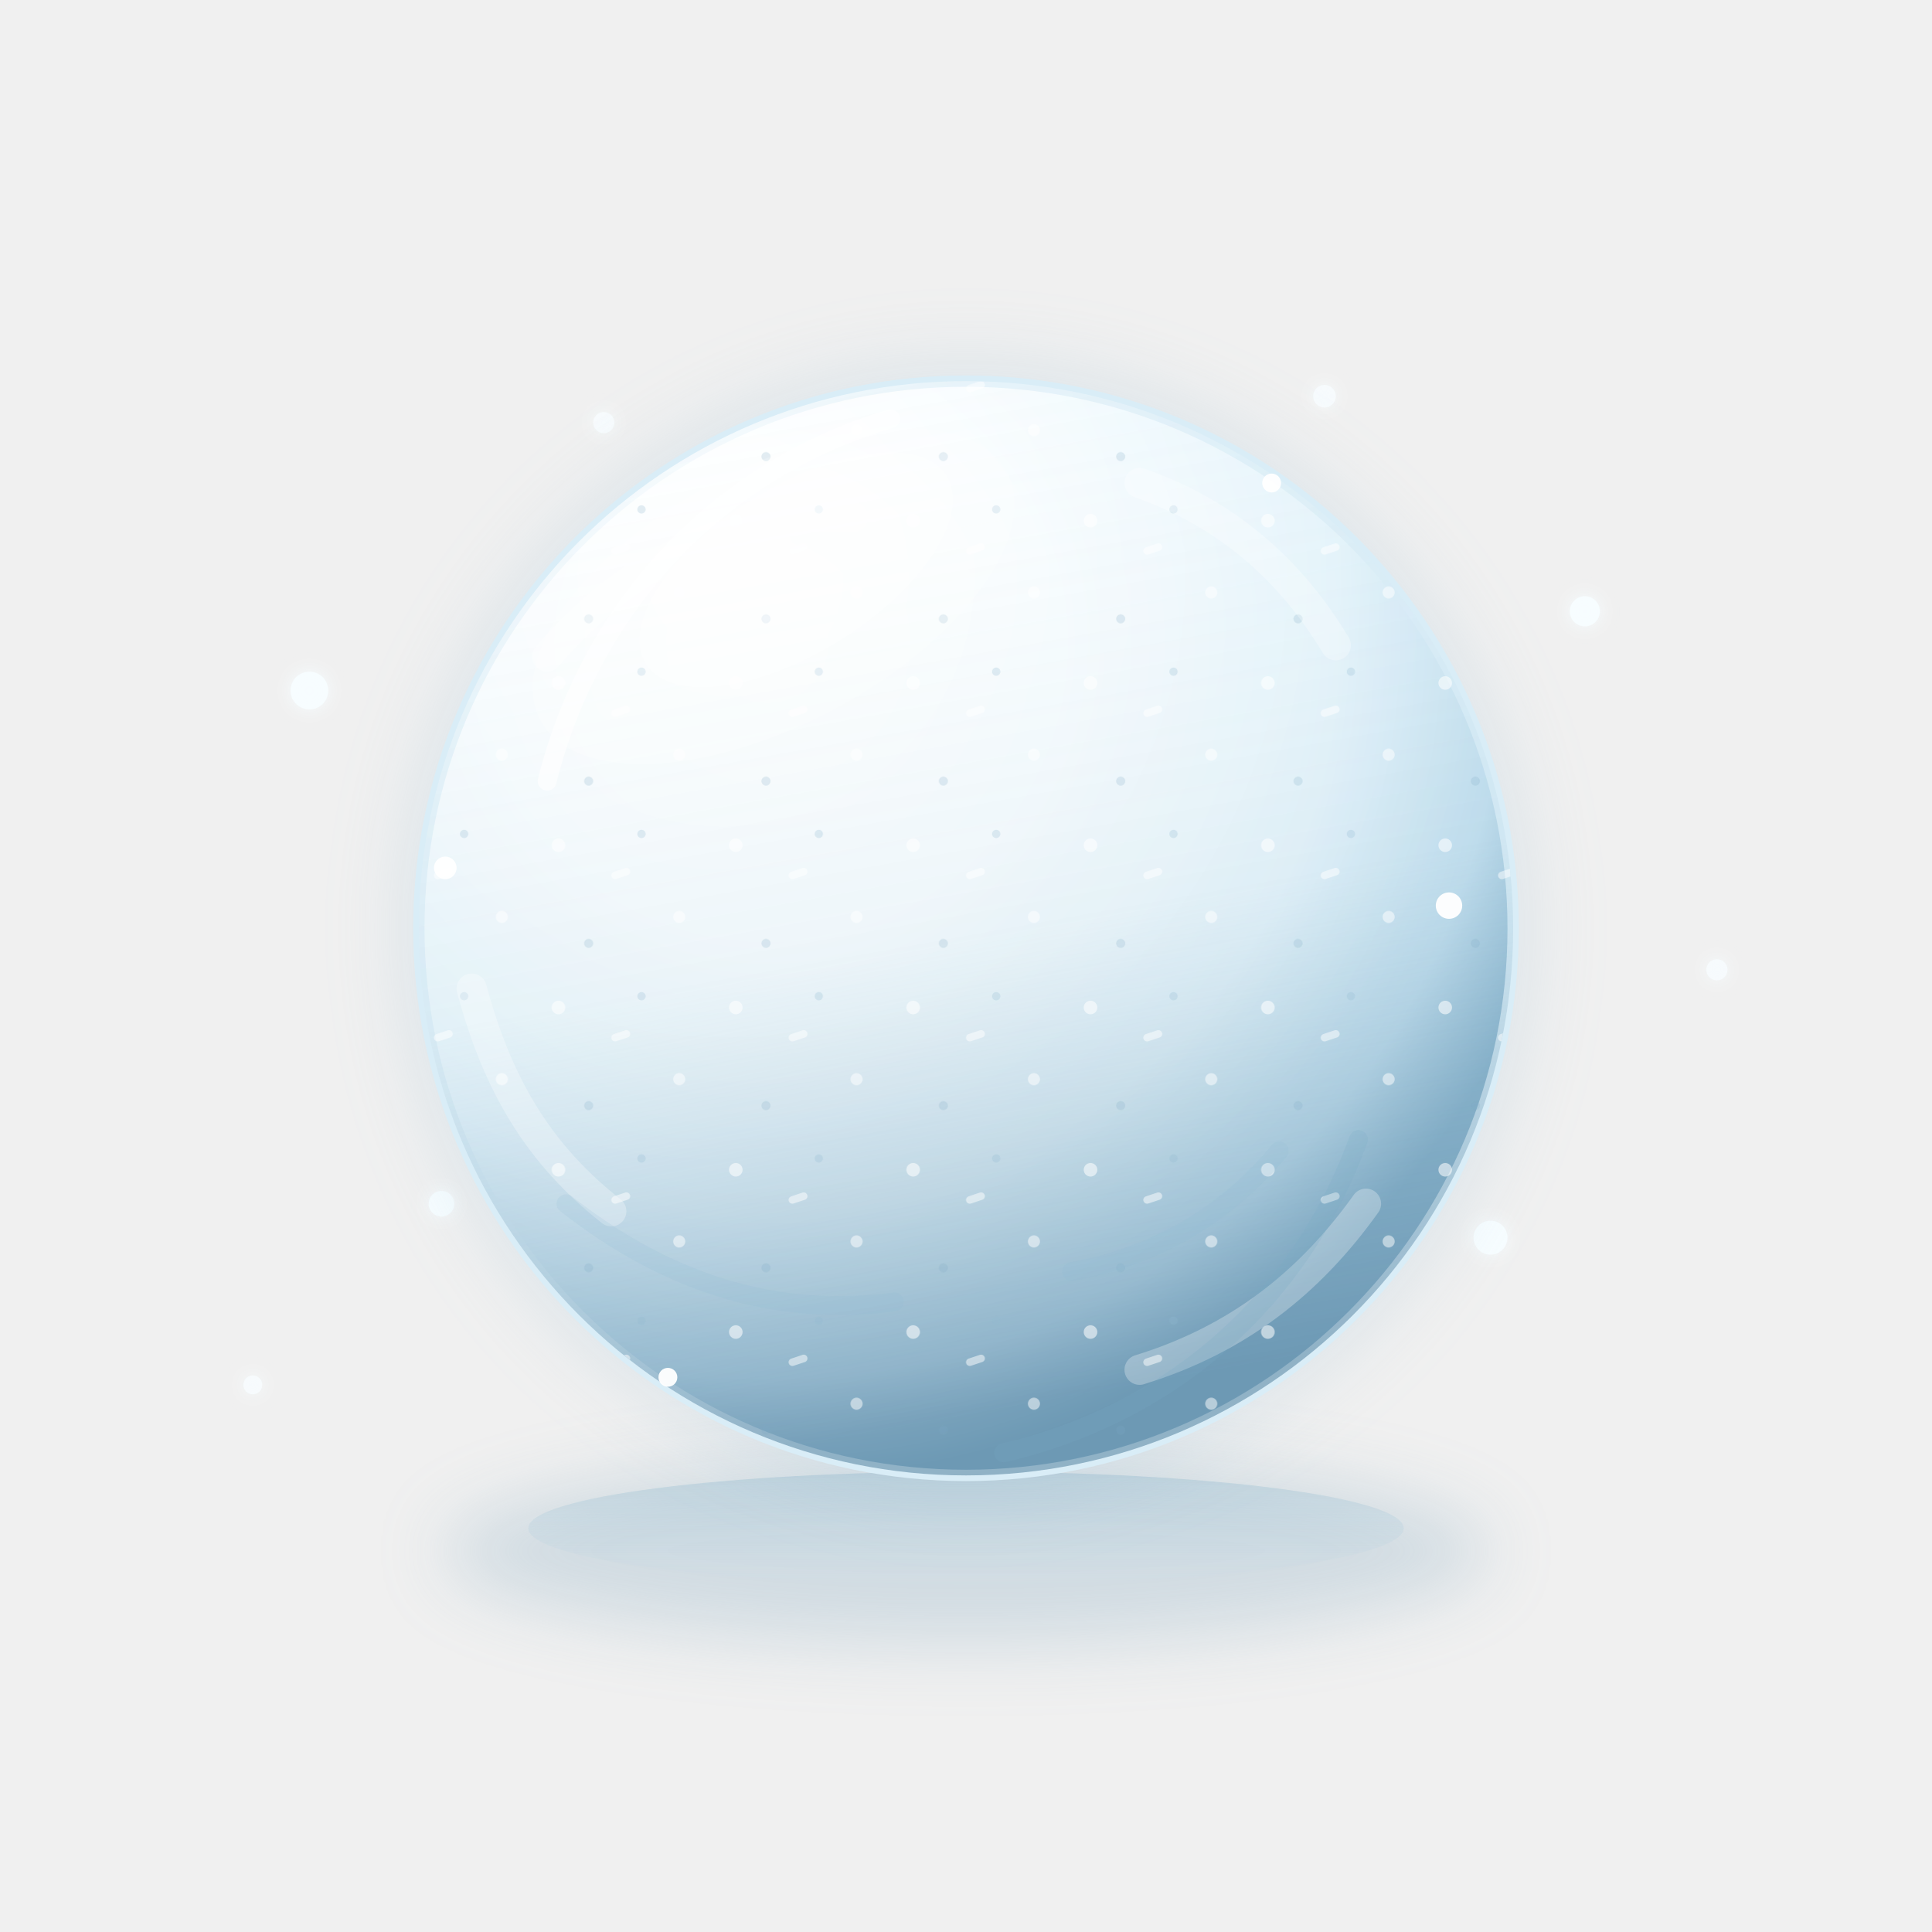
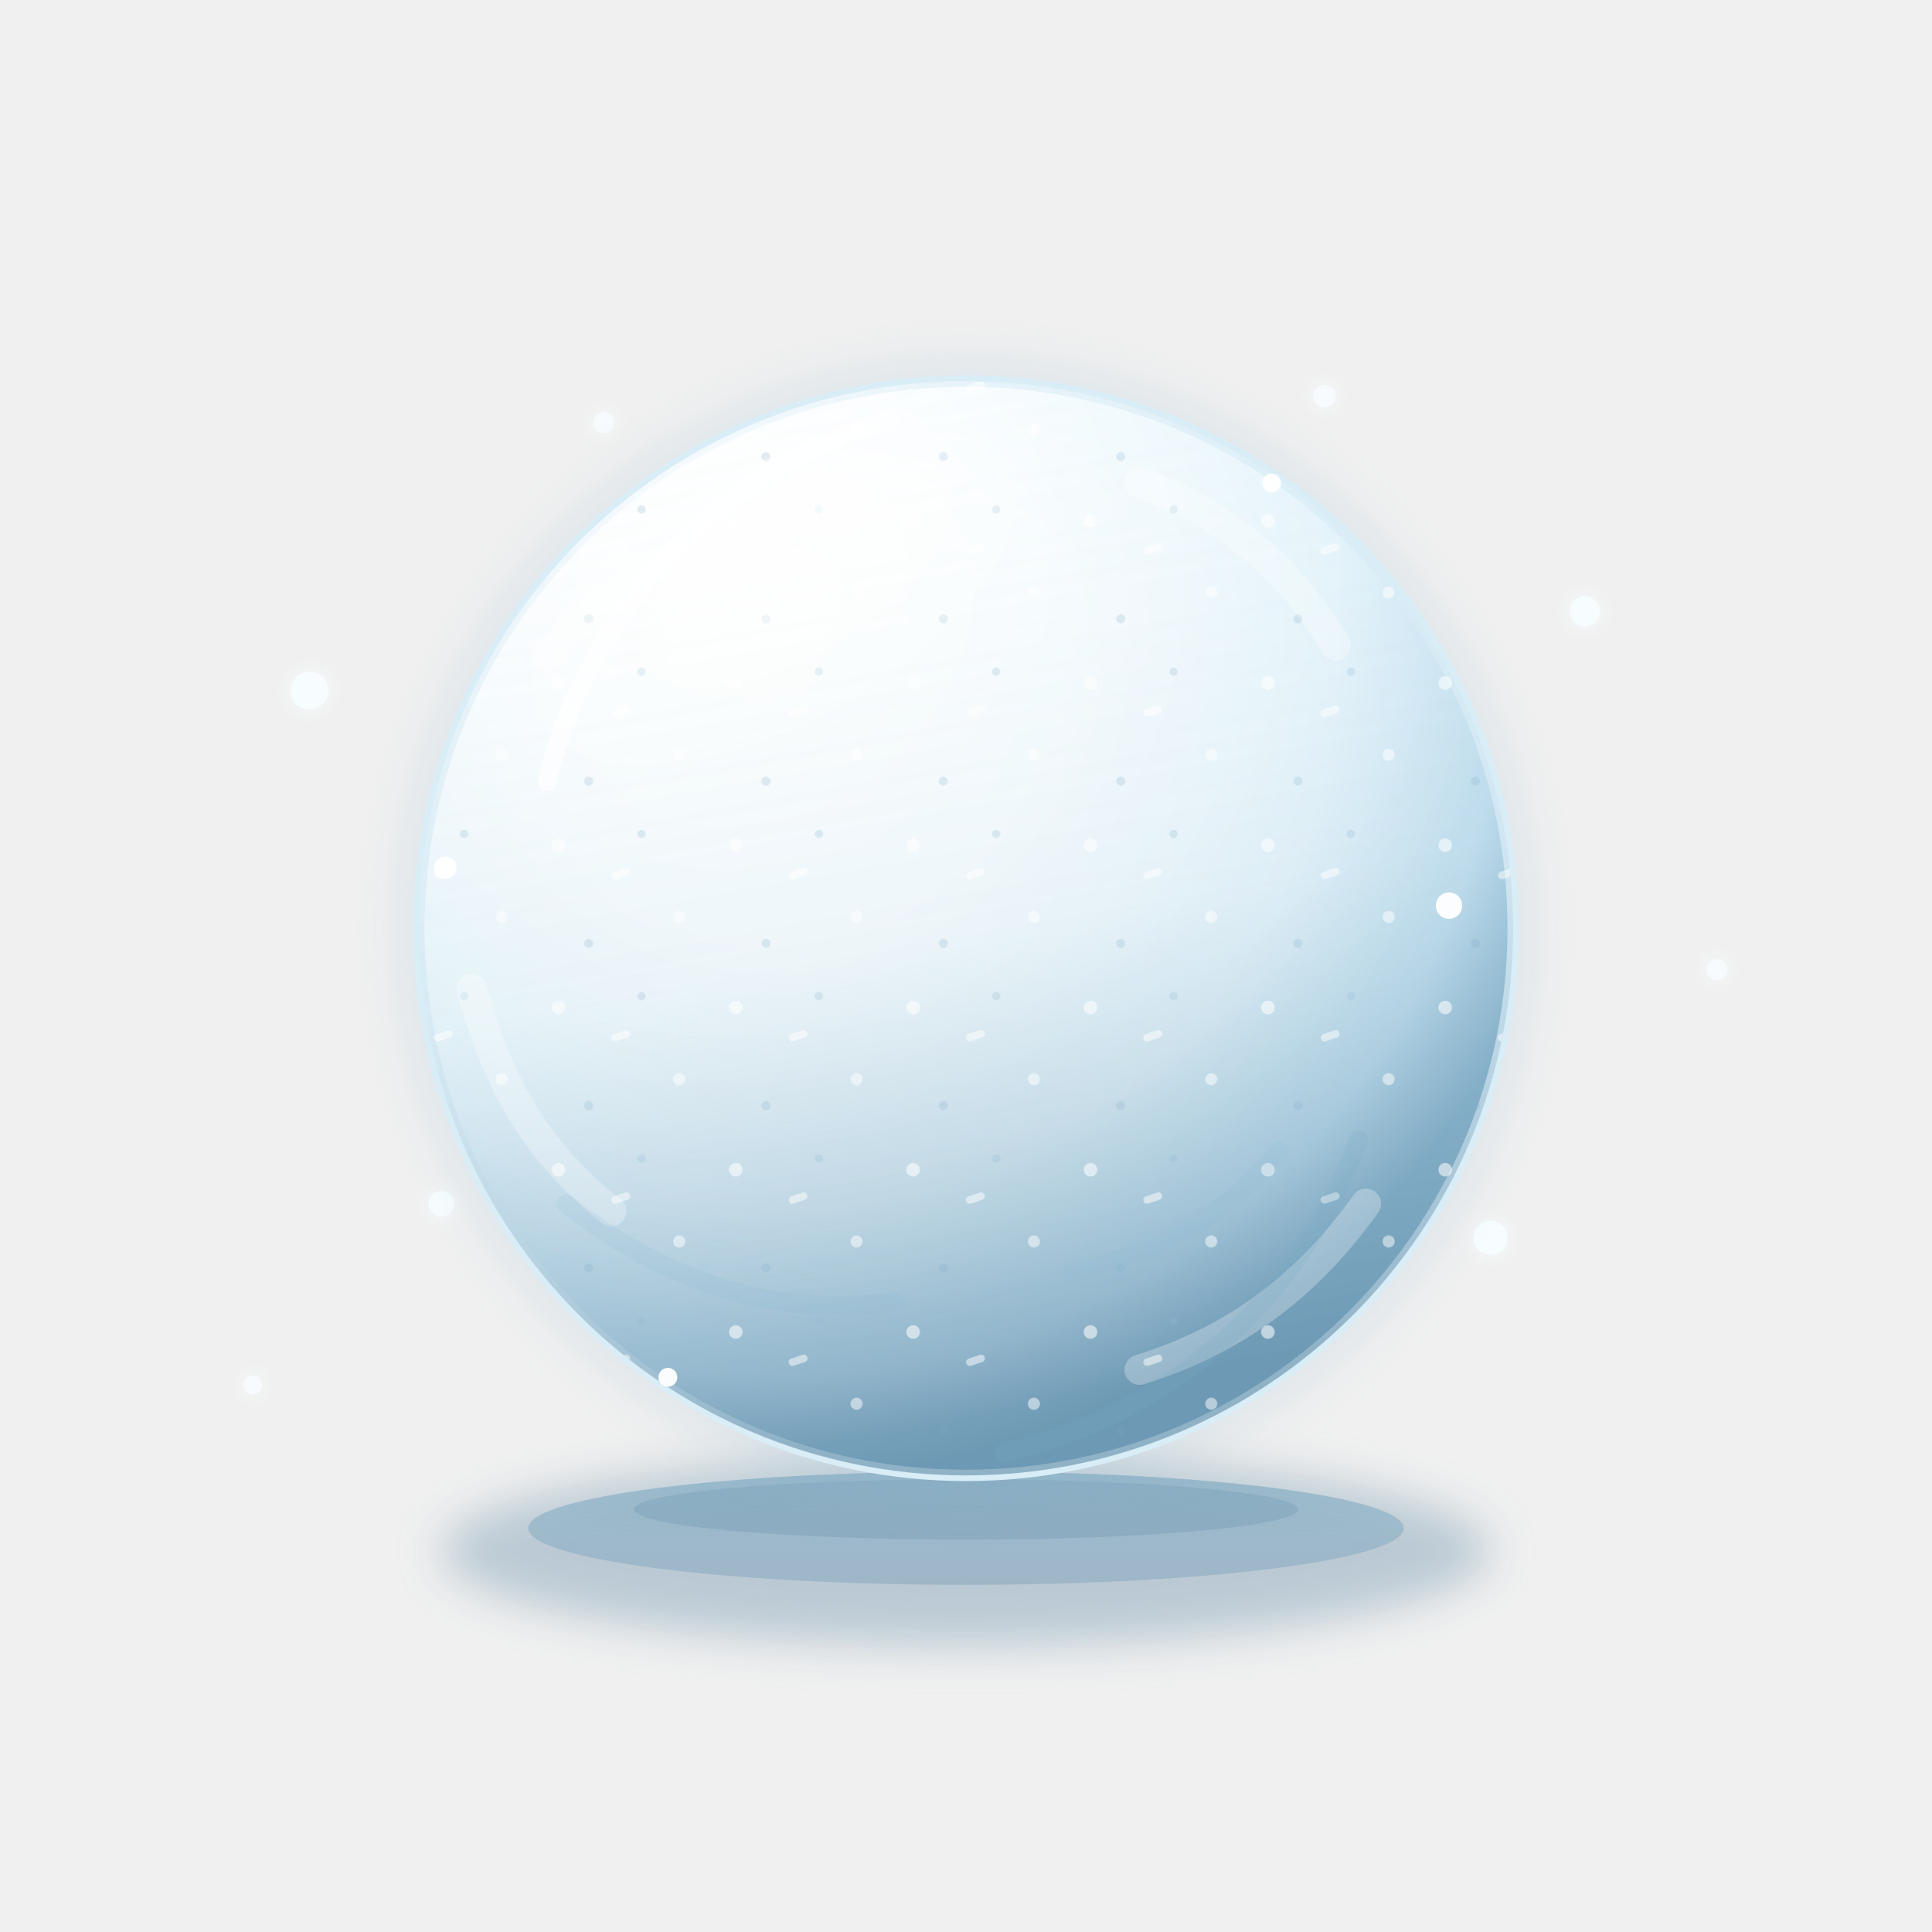
<svg xmlns="http://www.w3.org/2000/svg" width="512" height="512" viewBox="0 0 512 512">
  <defs>
    <radialGradient id="snow" cx="32%" cy="24%" r="76%">
      <stop offset="0" stop-color="#fff" />
      <stop offset=".34" stop-color="#f8fdff" />
      <stop offset=".68" stop-color="#e5f4fb" />
      <stop offset=".88" stop-color="#c4e0ef" />
      <stop offset="1" stop-color="#8eb8d0" />
    </radialGradient>
    <radialGradient id="shine" cx="28%" cy="18%" r="70%">
      <stop offset="0" stop-color="#fff" stop-opacity=".98" />
      <stop offset=".42" stop-color="#fff" stop-opacity=".36" />
      <stop offset="1" stop-color="#fff" stop-opacity="0" />
    </radialGradient>
    <linearGradient id="lowerShade" x1="0" y1="0" x2=".18" y2="1">
      <stop offset="0" stop-color="#d8edf7" stop-opacity="0" />
      <stop offset=".58" stop-color="#8fb9d0" stop-opacity=".12" />
      <stop offset="1" stop-color="#527f9d" stop-opacity=".54" />
    </linearGradient>
    <linearGradient id="ground" x1="0" y1="0" x2="0" y2="1">
-       <stop offset="0" stop-color="#7faec7" stop-opacity=".32" />
+       <stop offset="0" stop-color="#7faec7" stop-opacity=".48" />
      <stop offset="1" stop-color="#a9d2e5" stop-opacity="0" />
    </linearGradient>
    <filter id="soft" x="-40%" y="-40%" width="180%" height="180%">
-       <feGaussianBlur stdDeviation="9" />
+       <feGaussianBlur stdDeviation="6" />
    </filter>
    <filter id="flakeGlow" x="-200%" y="-200%" width="500%" height="500%">
      <feGaussianBlur stdDeviation="2.2" result="b" />
      <feMerge>
        <feMergeNode in="b" />
        <feMergeNode in="SourceGraphic" />
      </feMerge>
    </filter>
    <clipPath id="ballClip">
      <circle cx="256" cy="246" r="145" />
    </clipPath>
    <pattern id="grain" width="47" height="43" patternUnits="userSpaceOnUse">
      <circle cx="7" cy="9" r="1.8" fill="#fff" opacity=".8" />
      <circle cx="29" cy="6" r="1.1" fill="#8fb9d0" opacity=".36" />
      <circle cx="39" cy="28" r="1.6" fill="#fff" opacity=".72" />
      <circle cx="15" cy="35" r="1.2" fill="#7da9c2" opacity=".3" />
      <path d="M22 17l3-1" stroke="#fff" stroke-width="2" stroke-linecap="round" opacity=".72" />
    </pattern>
  </defs>
-   <ellipse cx="256" cy="411" rx="139" ry="25" fill="#719db8" opacity=".24" filter="url(#soft)" />
+   <ellipse cx="256" cy="411" rx="139" ry="25" fill="#527f9d" opacity=".34" filter="url(#soft)" />
+   <ellipse cx="256" cy="405" rx="116" ry="15" fill="#638eaa" opacity=".32" />
+   <ellipse cx="256" cy="400" rx="88" ry="8" fill="#456f8b" opacity=".22" />
  <ellipse cx="256" cy="405" rx="116" ry="15" fill="url(#ground)" />
  <g fill="#f7fdff" filter="url(#flakeGlow)">
    <g opacity=".95">
      <circle cx="82" cy="183" r="5">
        <animate attributeName="cy" values="183;278;183" dur="3.8s" repeatCount="indefinite" />
      </circle>
      <circle cx="420" cy="162" r="4">
        <animate attributeName="cy" values="162;270;162" dur="4.4s" repeatCount="indefinite" />
      </circle>
      <circle cx="117" cy="319" r="3.4">
        <animate attributeName="cy" values="319;390;319" dur="3.2s" repeatCount="indefinite" />
      </circle>
      <circle cx="395" cy="328" r="4.5">
        <animate attributeName="cy" values="328;407;328" dur="3.6s" repeatCount="indefinite" />
      </circle>
    </g>
    <g opacity=".8">
      <circle cx="160" cy="112" r="2.8">
        <animate attributeName="cy" values="112;222;112" dur="4.8s" repeatCount="indefinite" />
      </circle>
      <circle cx="351" cy="105" r="3">
        <animate attributeName="cy" values="105;214;105" dur="5.1s" repeatCount="indefinite" />
      </circle>
      <circle cx="67" cy="367" r="2.5">
        <animate attributeName="cy" values="367;448;367" dur="4.1s" repeatCount="indefinite" />
      </circle>
      <circle cx="455" cy="257" r="2.8">
        <animate attributeName="cy" values="257;359;257" dur="4.6s" repeatCount="indefinite" />
      </circle>
    </g>
  </g>
  <circle cx="256" cy="246" r="151" fill="#8eb7cf" opacity=".18" filter="url(#soft)" />
  <circle cx="256" cy="246" r="145" fill="url(#snow)" stroke="#d9edf7" stroke-width="3" />
  <g clip-path="url(#ballClip)">
    <circle cx="256" cy="246" r="145" fill="url(#shine)" />
    <circle cx="256" cy="246" r="145" fill="url(#lowerShade)" />
    <circle cx="256" cy="246" r="145" fill="url(#grain)" opacity=".7" />
    <path d="M145 174c23-27 53-39 81-37M302 128c23 8 40 23 52 43M125 262c7 26 18 44 37 59M302 363c26-8 45-23 60-44" fill="none" stroke="#fff" stroke-width="8" stroke-linecap="round" opacity=".28" />
    <path d="M150 319c28 22 57 30 87 26M284 337c22-4 41-15 55-32" fill="none" stroke="#8db8d0" stroke-width="5" stroke-linecap="round" opacity=".16" />
    <ellipse cx="205" cy="158" rx="70" ry="34" fill="#fff" opacity=".2" transform="rotate(-28 205 158)" />
  </g>
  <ellipse cx="211" cy="151" rx="47" ry="22" fill="#fff" opacity=".36" transform="rotate(-32 211 151)" />
  <path d="M145 207c12-48 47-83 91-96" fill="none" stroke="#fff" stroke-width="5" stroke-linecap="round" opacity=".62" />
  <path d="M360 302c-16 44-51 73-94 83" fill="none" stroke="#78a9c5" stroke-width="5" stroke-linecap="round" opacity=".2" />
  <g fill="#fff" opacity=".95">
    <circle cx="118" cy="230" r="3" />
    <circle cx="384" cy="240" r="3.5" />
    <circle cx="177" cy="365" r="2.5" />
    <circle cx="337" cy="128" r="2.5" />
  </g>
</svg>
